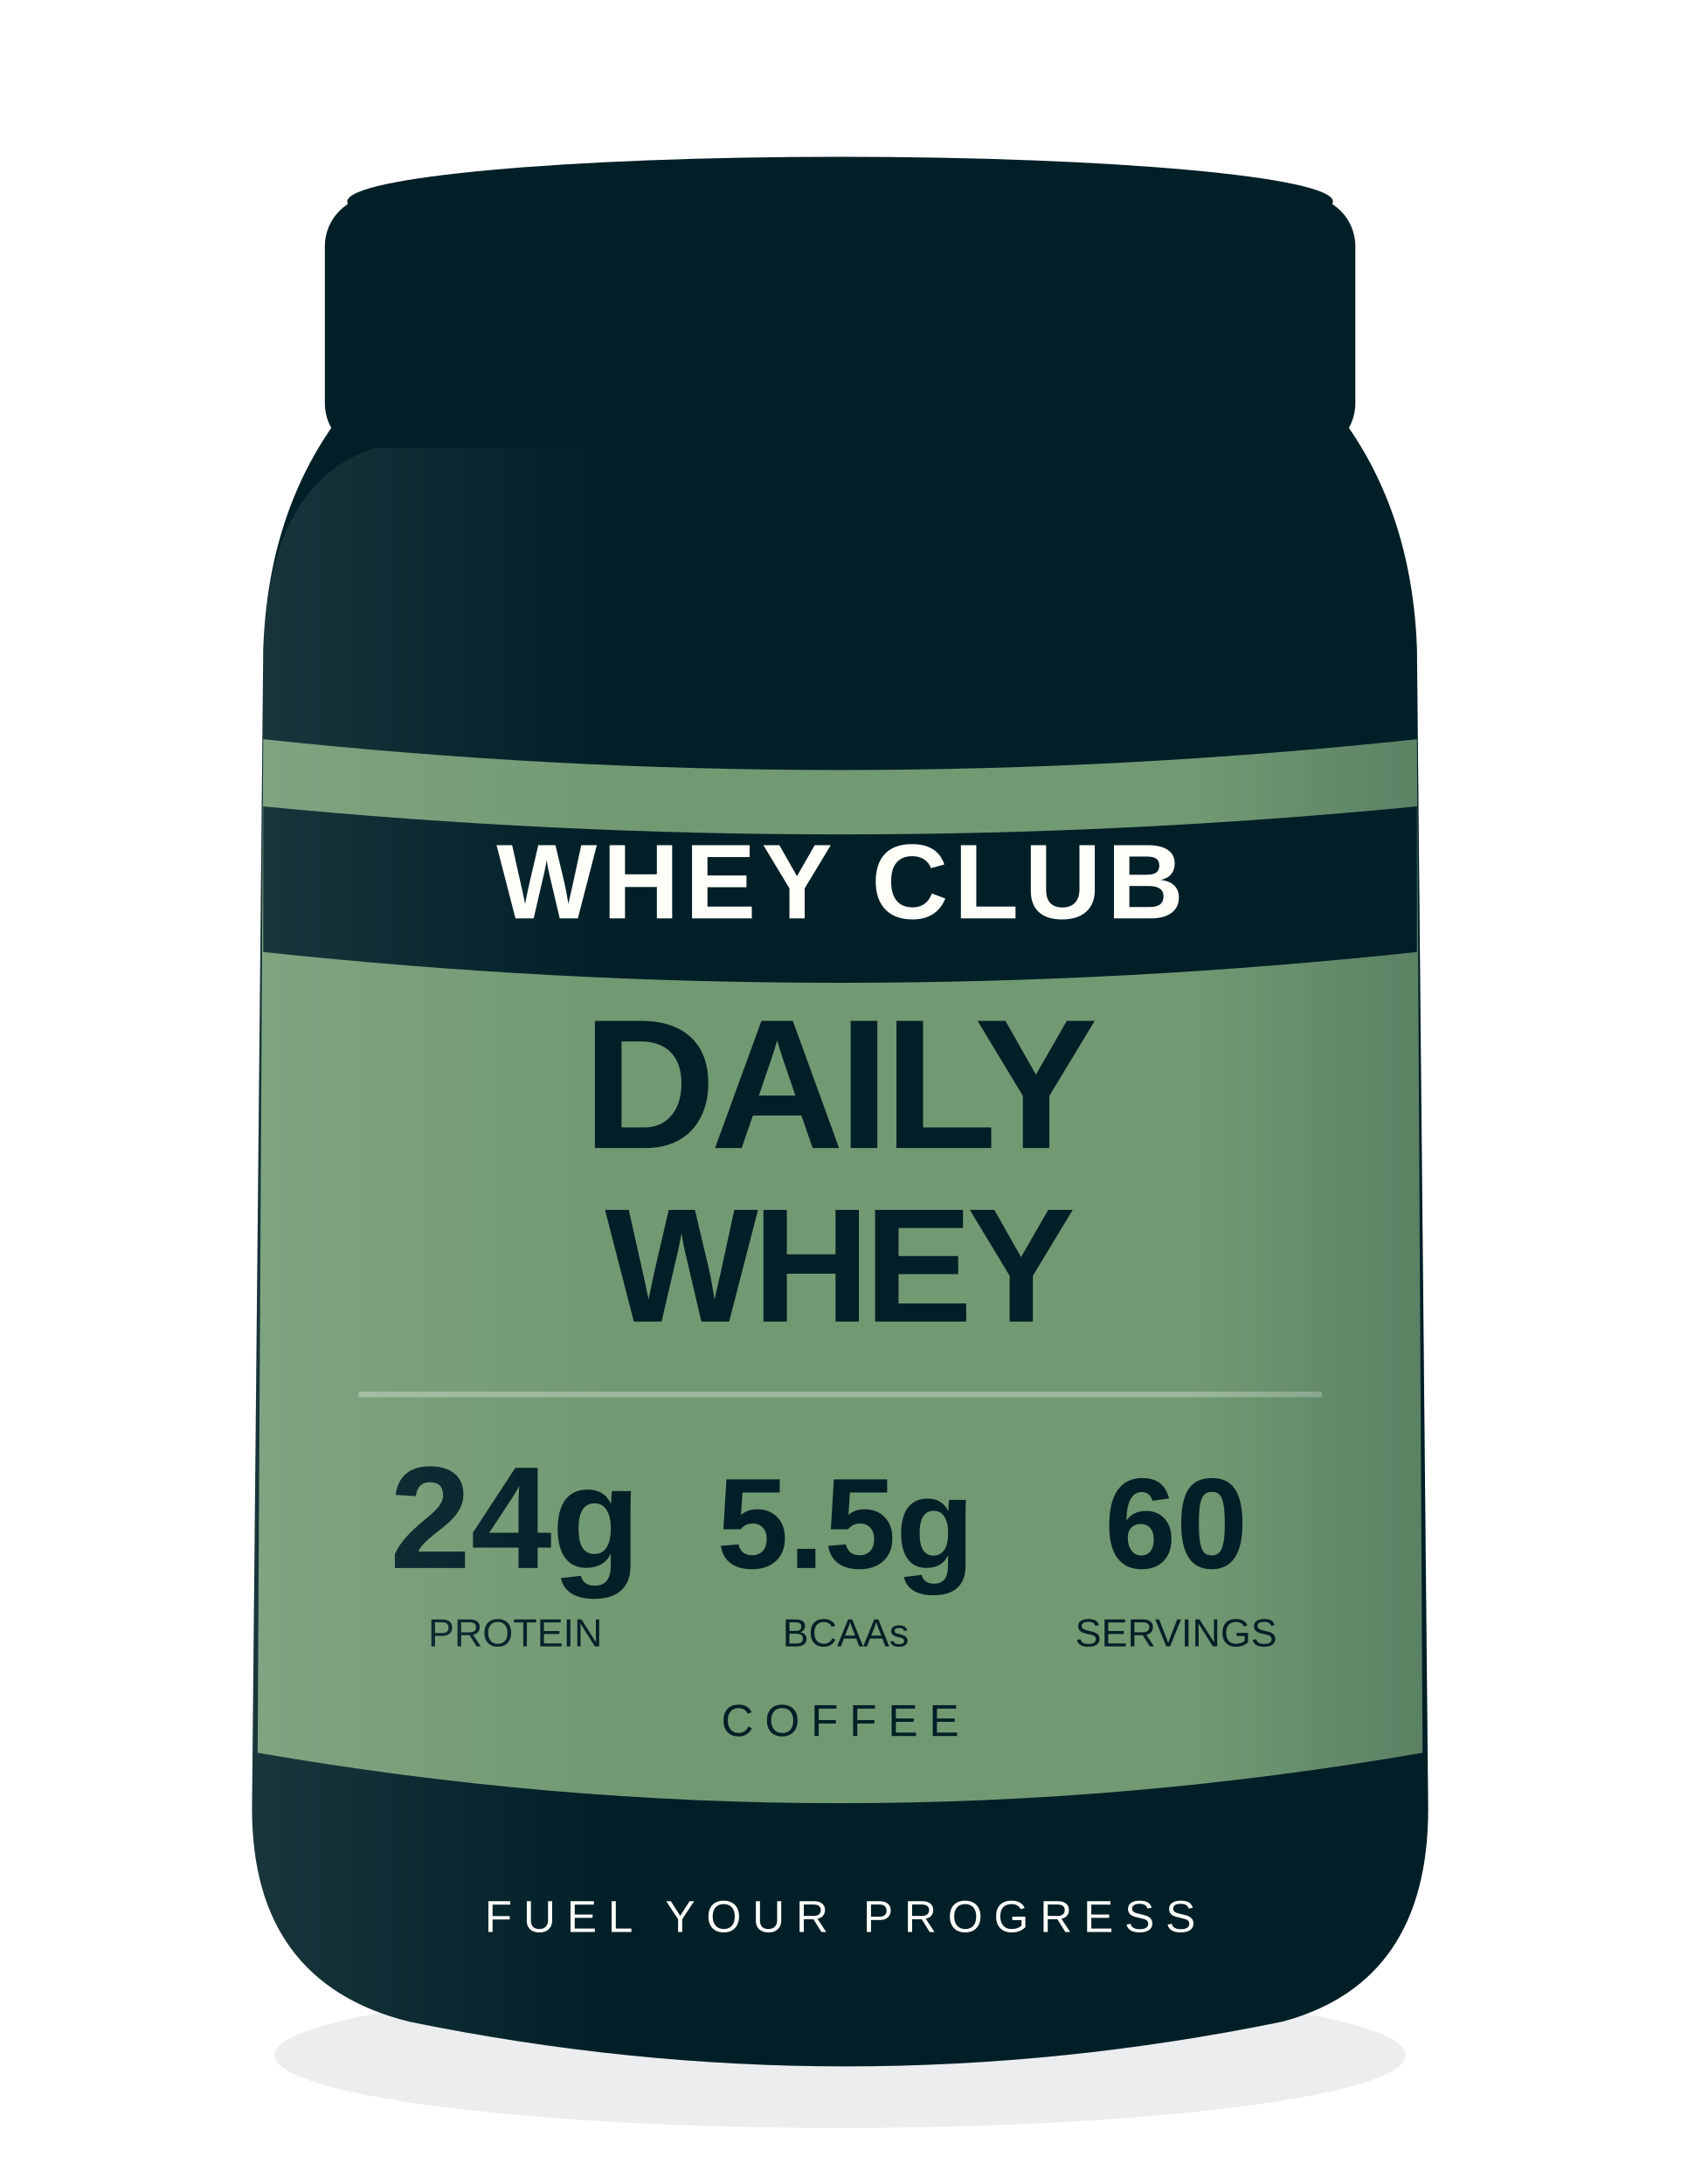
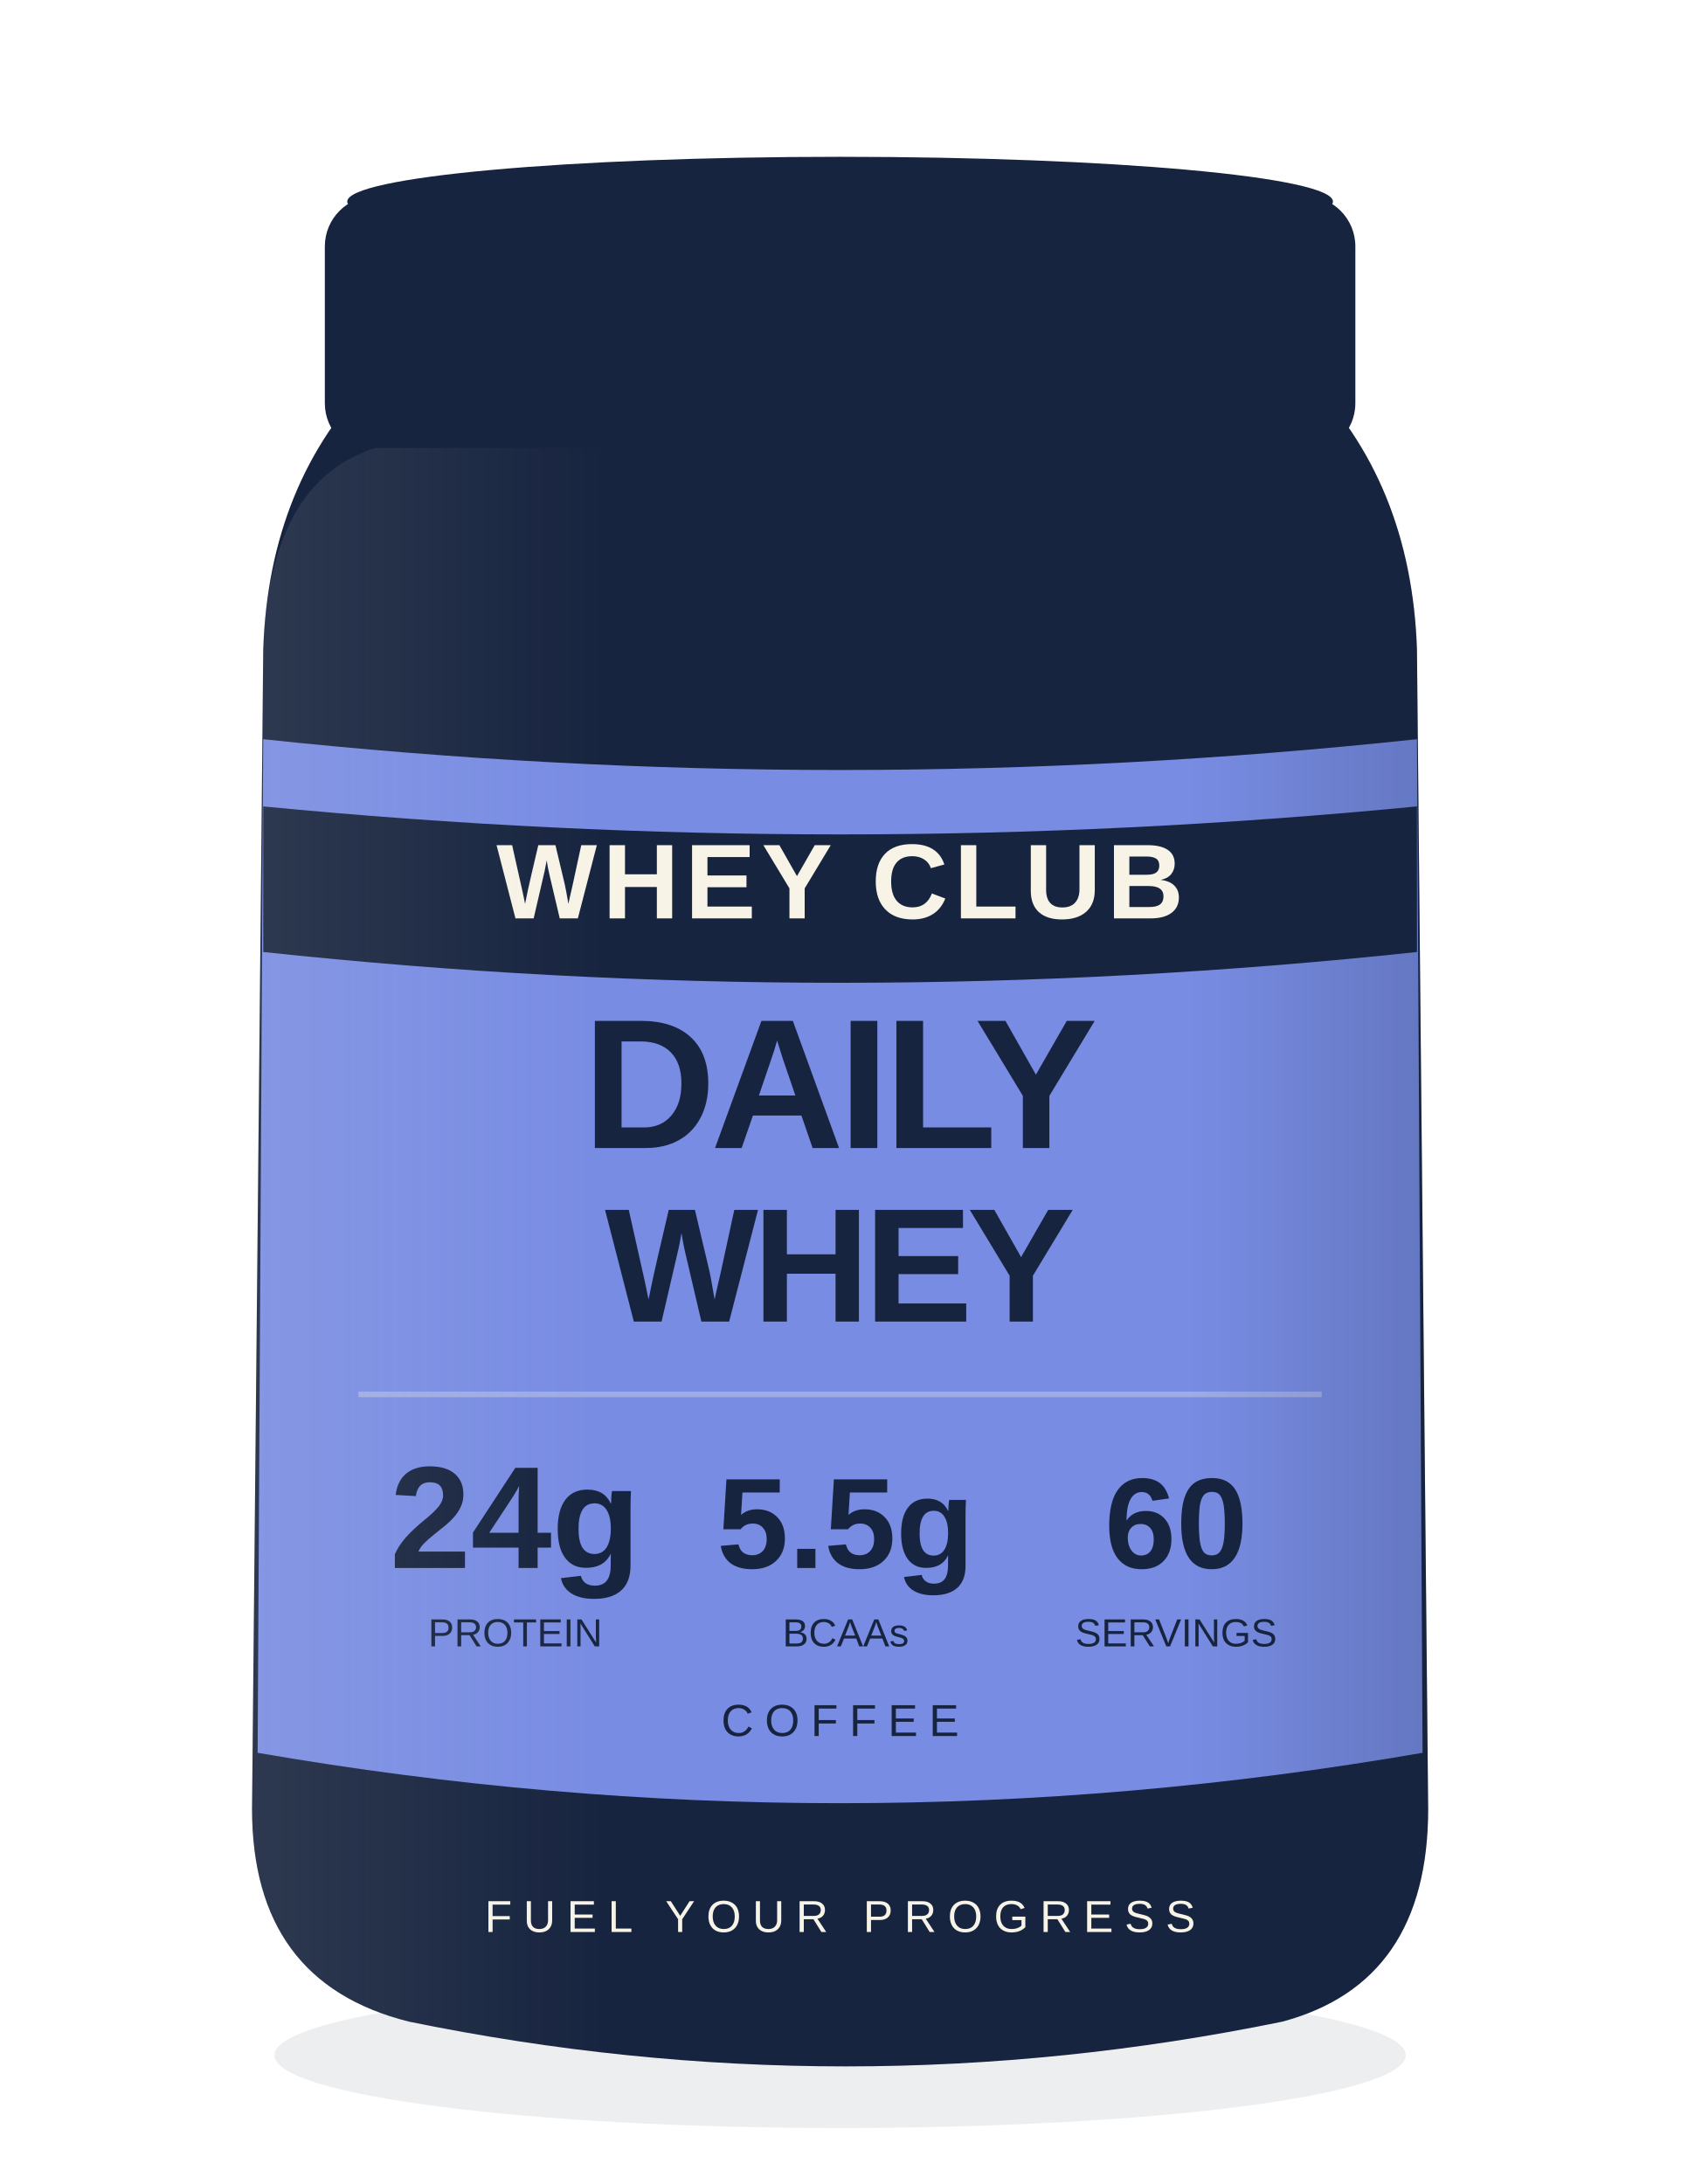
<svg xmlns="http://www.w3.org/2000/svg" width="300" height="390" viewBox="0 0 300 390">
  <defs>
    <linearGradient id="body">
-       <stop stop-color="#001f27" />
-       <stop offset=".22" stop-color="#001f27" />
-       <stop offset=".65" stop-color="#001f27" />
-       <stop offset="1" stop-color="#001f27" />
+       <stop stop-color="#17243f" />
+       <stop offset=".22" stop-color="#17243f" />
+       <stop offset=".65" stop-color="#17243f" />
+       <stop offset="1" stop-color="#17243f" />
    </linearGradient>
    <linearGradient id="lid" x2="0" y2="1">
-       <stop stop-color="#001f27" />
-       <stop offset=".35" stop-color="#001f27" />
-       <stop offset="1" stop-color="#001f27" />
+       <stop stop-color="#17243f" />
+       <stop offset=".35" stop-color="#17243f" />
+       <stop offset="1" stop-color="#17243f" />
    </linearGradient>
    <linearGradient id="shine">
-       <stop stop-color="#fffffa" stop-opacity=".1" />
-       <stop offset=".3" stop-color="#fffffa" stop-opacity="0" />
-       <stop offset=".8" stop-color="#001f27" stop-opacity="0" />
-       <stop offset="1" stop-color="#001f27" stop-opacity=".2" />
+       <stop stop-color="#f7f3e6" stop-opacity=".1" />
+       <stop offset=".3" stop-color="#f7f3e6" stop-opacity="0" />
+       <stop offset=".8" stop-color="#17243f" stop-opacity="0" />
+       <stop offset="1" stop-color="#17243f" stop-opacity=".2" />
    </linearGradient>
  </defs>
-   <ellipse cx="150" cy="367" rx="101" ry="13" fill="#001f27" opacity=".08" />
+   <ellipse cx="150" cy="367" rx="101" ry="13" fill="#17243f" opacity=".08" />
  <path d="M67 67Q48 86 47 116L45 323Q45 354 73 361Q151 377 229 361Q255 354 255 323L253 116Q252 86 233 67Z" fill="url(#body)" />
  <rect x="58" y="35" width="184" height="46" rx="9" fill="url(#lid)" />
-   <path d="M65 43H235M65 49H235M65 55H235M65 61H235M65 67H235" stroke="#001f27" stroke-width="1" opacity=".35" />
-   <ellipse cx="150" cy="36" rx="88" ry="8" fill="#001f27" />
-   <path d="M47 132Q150 143 253 132L254 313Q150 331 46 313Z" fill="#719a73" />
-   <path d="M47 144Q150 154 253 144V170Q150 181 47 170Z" fill="#001f27" />
-   <text x="150" y="164" text-anchor="middle" fill="#fffffa" font-family="Arial,sans-serif" font-weight="900" font-size="19" letter-spacing="1">WHEY CLUB</text>
-   <text x="150" y="205" text-anchor="middle" fill="#001f27" font-family="Arial,sans-serif" font-weight="900" font-size="33" letter-spacing="-1">DAILY</text>
-   <text x="150" y="236" text-anchor="middle" fill="#001f27" font-family="Arial,sans-serif" font-weight="900" font-size="29" letter-spacing="-1">WHEY</text>
-   <path d="M64 249H236" stroke="#fffffa" stroke-opacity=".3" />
-   <text x="92" y="280" text-anchor="middle" fill="#001f27" font-family="Arial,sans-serif" font-weight="900" font-size="26">24g</text>
-   <text x="92" y="294" text-anchor="middle" fill="#001f27" font-family="Arial,sans-serif" font-size="7">PROTEIN</text>
-   <text x="151" y="280" text-anchor="middle" fill="#001f27" font-family="Arial,sans-serif" font-weight="900" font-size="23">5.5g</text>
-   <text x="151" y="294" text-anchor="middle" fill="#001f27" font-family="Arial,sans-serif" font-size="7">BCAAs</text>
-   <text x="210" y="280" text-anchor="middle" fill="#001f27" font-family="Arial,sans-serif" font-weight="900" font-size="23">60</text>
-   <text x="210" y="294" text-anchor="middle" fill="#001f27" font-family="Arial,sans-serif" font-size="7">SERVINGS</text>
-   <text x="150" y="310" text-anchor="middle" fill="#001f27" font-family="Arial,sans-serif" font-size="8" letter-spacing="2">COFFEE</text>
-   <text x="150" y="345" text-anchor="middle" fill="#fffffa" font-family="Arial,sans-serif" font-size="8" letter-spacing="2">FUEL YOUR PROGRESS</text>
+   <path d="M65 43H235M65 49H235M65 55H235M65 61H235M65 67H235" stroke="#17243f" stroke-width="1" opacity=".35" />
+   <ellipse cx="150" cy="36" rx="88" ry="8" fill="#17243f" />
+   <path d="M47 132Q150 143 253 132L254 313Q150 331 46 313Z" fill="#788ce3" />
+   <path d="M47 144Q150 154 253 144V170Q150 181 47 170Z" fill="#17243f" />
+   <text x="150" y="164" text-anchor="middle" fill="#f7f3e6" font-family="Arial,sans-serif" font-weight="900" font-size="19" letter-spacing="1">WHEY CLUB</text>
+   <text x="150" y="205" text-anchor="middle" fill="#17243f" font-family="Arial,sans-serif" font-weight="900" font-size="33" letter-spacing="-1">DAILY</text>
+   <text x="150" y="236" text-anchor="middle" fill="#17243f" font-family="Arial,sans-serif" font-weight="900" font-size="29" letter-spacing="-1">WHEY</text>
+   <path d="M64 249H236" stroke="#f7f3e6" stroke-opacity=".3" />
+   <text x="92" y="280" text-anchor="middle" fill="#17243f" font-family="Arial,sans-serif" font-weight="900" font-size="26">24g</text>
+   <text x="92" y="294" text-anchor="middle" fill="#17243f" font-family="Arial,sans-serif" font-size="7">PROTEIN</text>
+   <text x="151" y="280" text-anchor="middle" fill="#17243f" font-family="Arial,sans-serif" font-weight="900" font-size="23">5.5g</text>
+   <text x="151" y="294" text-anchor="middle" fill="#17243f" font-family="Arial,sans-serif" font-size="7">BCAAs</text>
+   <text x="210" y="280" text-anchor="middle" fill="#17243f" font-family="Arial,sans-serif" font-weight="900" font-size="23">60</text>
+   <text x="210" y="294" text-anchor="middle" fill="#17243f" font-family="Arial,sans-serif" font-size="7">SERVINGS</text>
+   <text x="150" y="310" text-anchor="middle" fill="#17243f" font-family="Arial,sans-serif" font-size="8" letter-spacing="2">COFFEE</text>
+   <text x="150" y="345" text-anchor="middle" fill="#f7f3e6" font-family="Arial,sans-serif" font-size="8" letter-spacing="2">FUEL YOUR PROGRESS</text>
  <path d="M67 80Q48 86 47 116L45 323Q45 354 73 361Q151 377 229 361Q255 354 255 323L253 116Q252 86 233 80Z" fill="url(#shine)" />
</svg>
